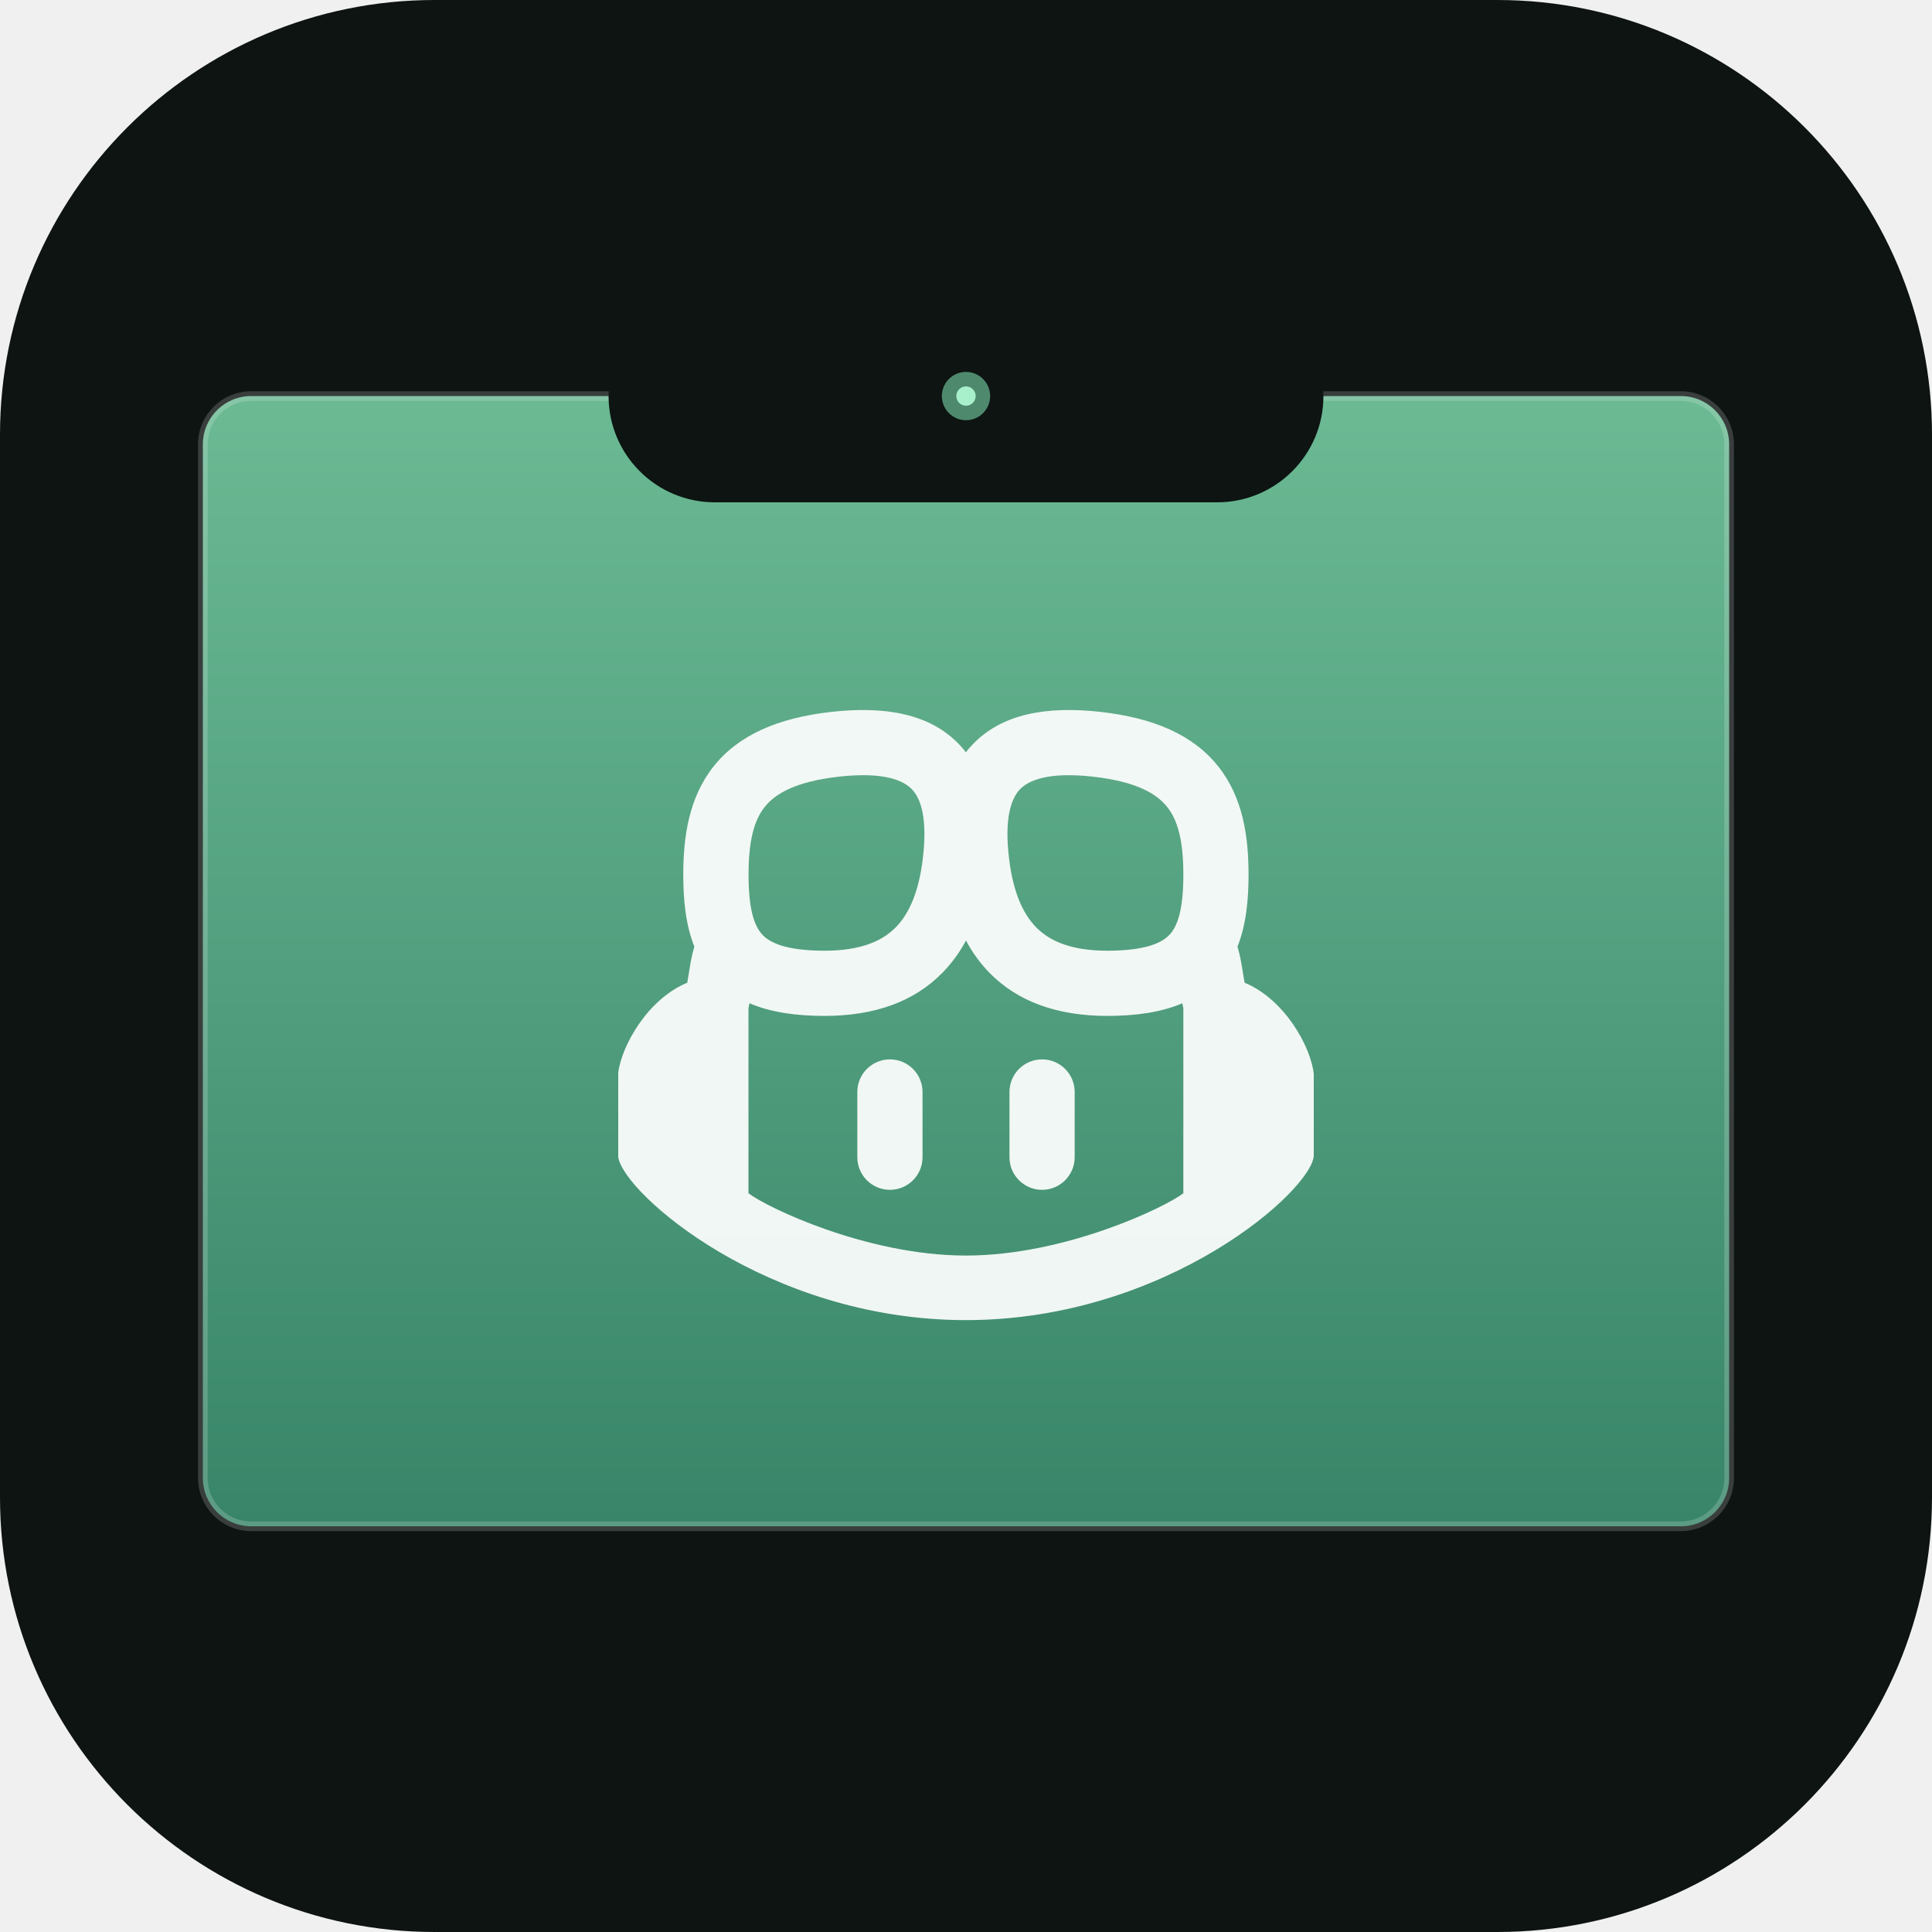
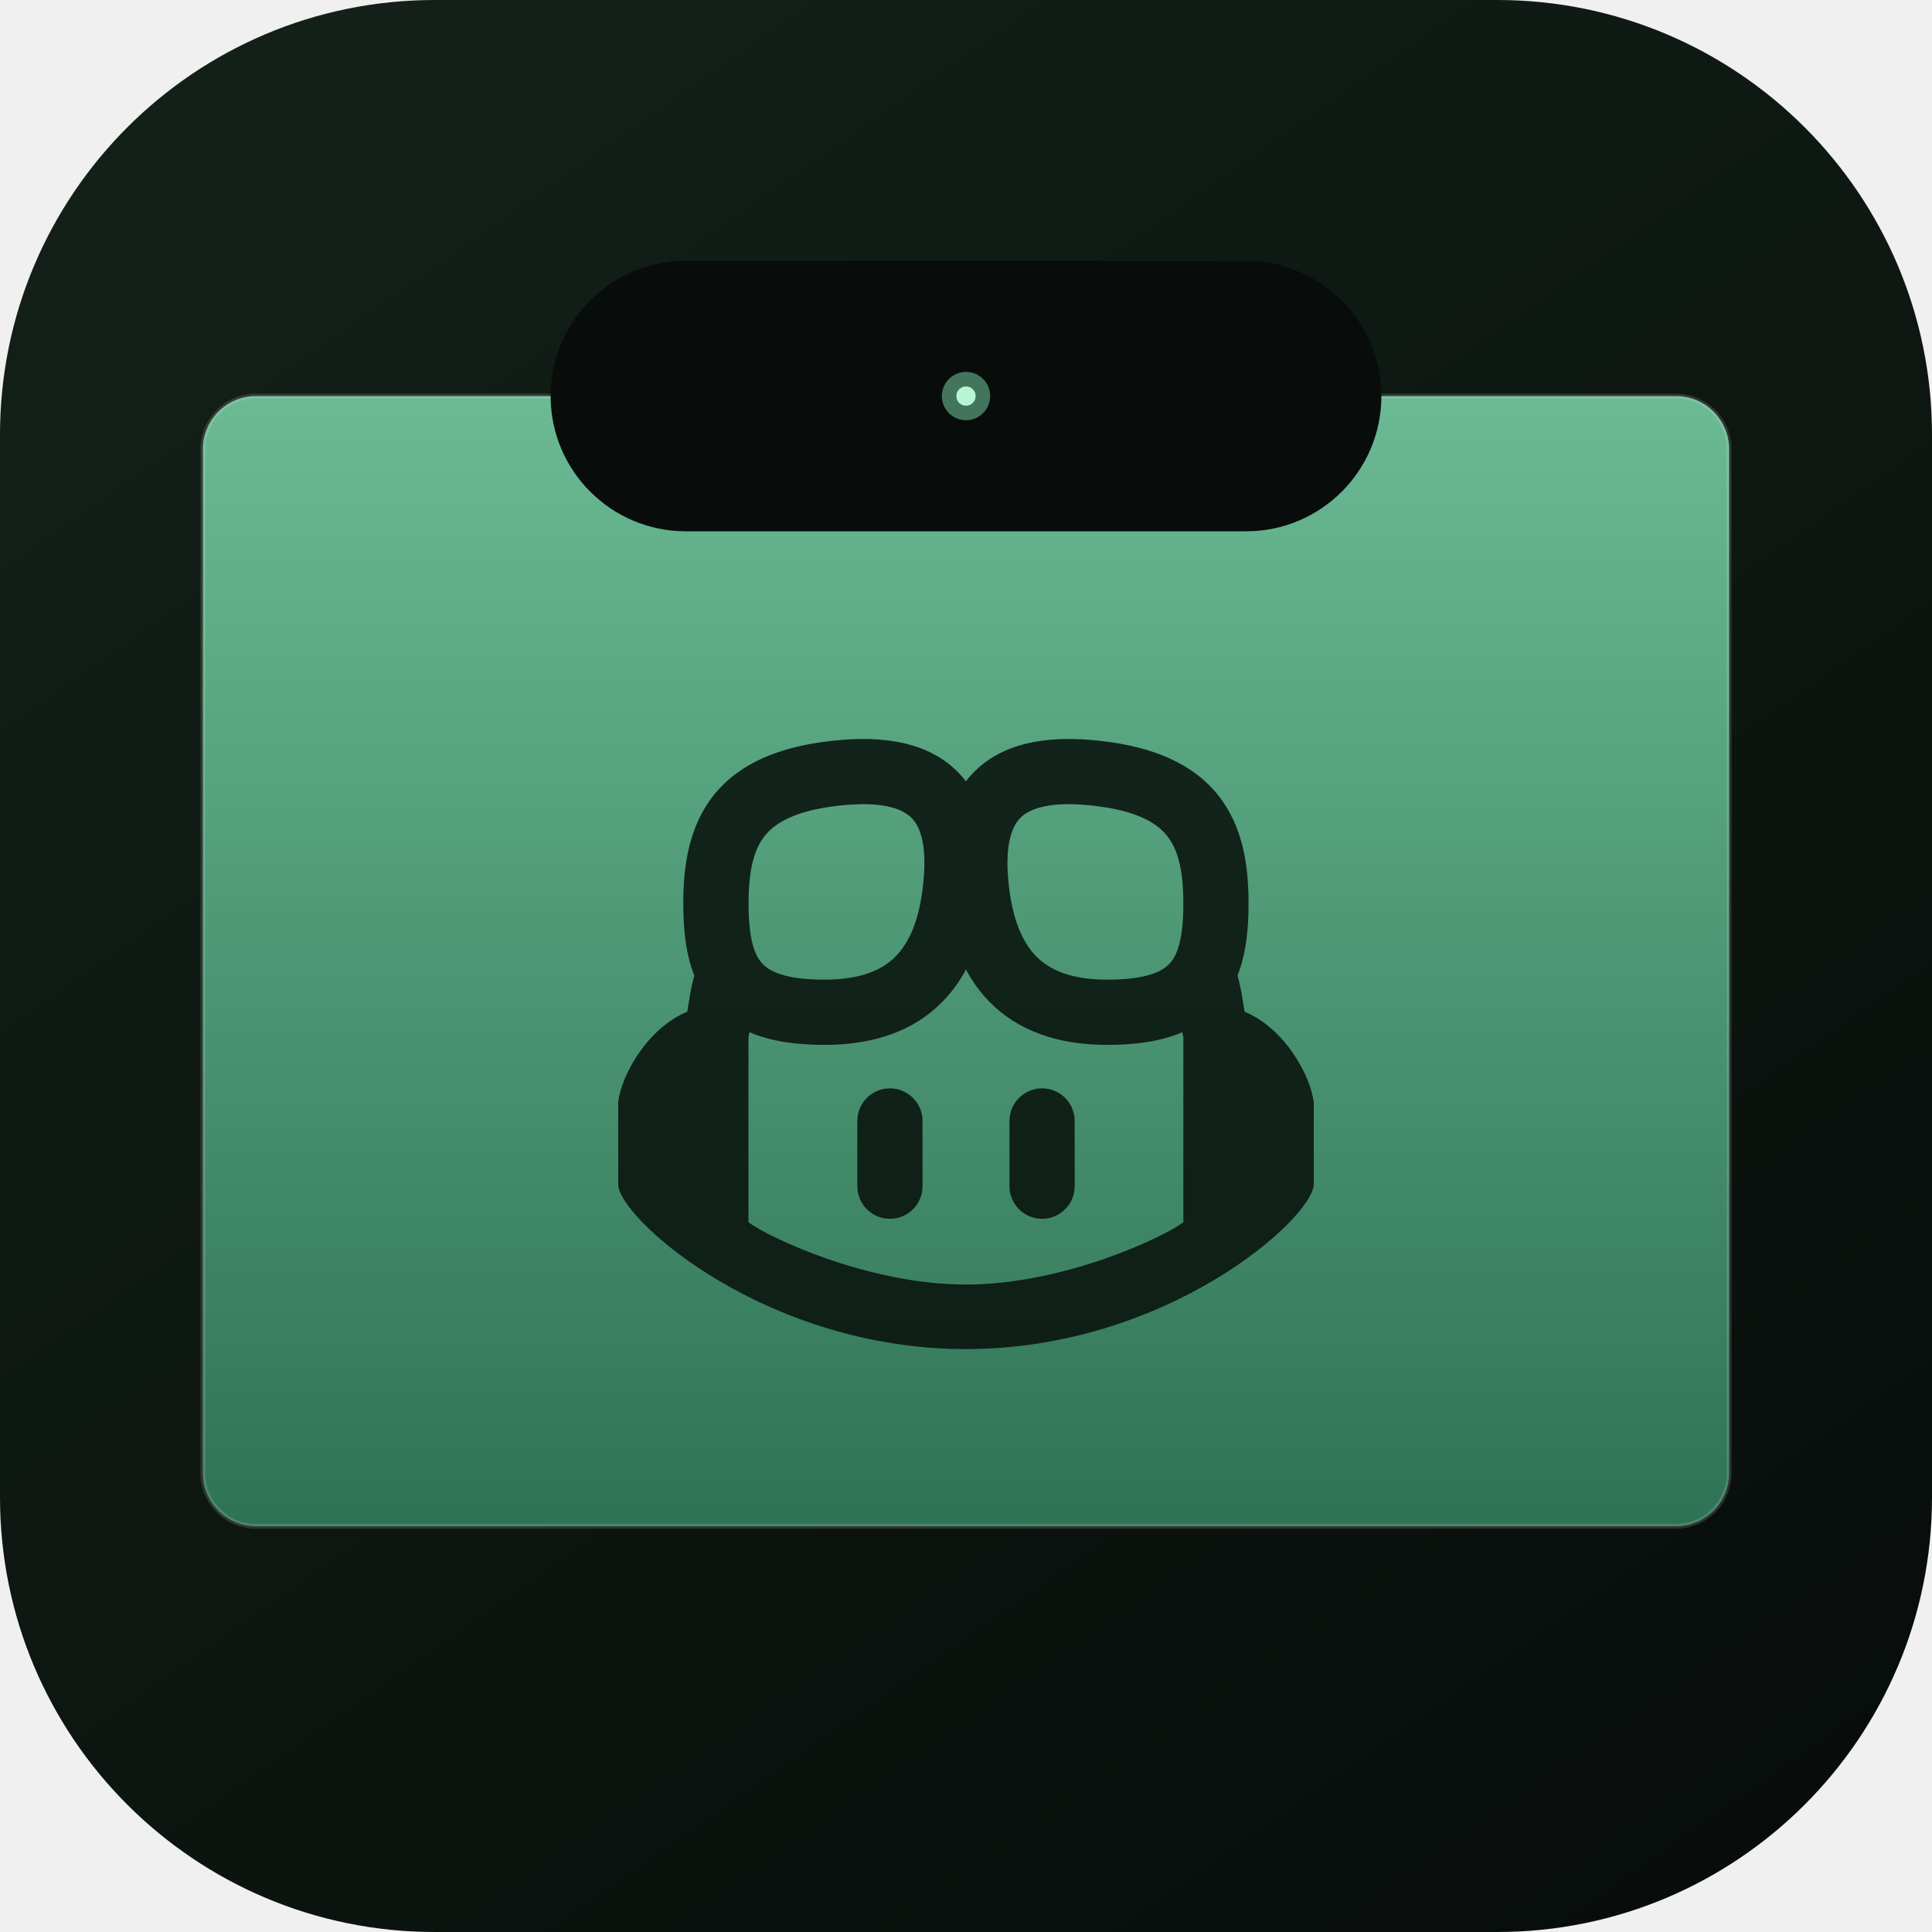
<svg xmlns="http://www.w3.org/2000/svg" viewBox="0 0 200 200" width="200" height="200">
  <defs>
+     <linearGradient id="bggrad" x1="15%" y1="0%" x2="85%" y2="100%">
+       <stop offset="0%" stop-color="#132018" />
+       <stop offset="100%" stop-color="#080D0B" />
+     </linearGradient>
    <linearGradient id="screenbg" x1="0%" y1="0%" x2="0%" y2="100%">
      <stop offset="0%" stop-color="#6BBA94" />
-       <stop offset="100%" stop-color="#388569" />
+       <stop offset="100%" stop-color="#2F7356" />
    </linearGradient>
  </defs>
-   <rect width="200" height="200" rx="45" ry="45" fill="#0D1412" />
-   <rect x="21" y="41" width="158" height="117" rx="5" fill="url(#screenbg)" />
-   <rect x="21" y="41" width="158" height="117" rx="5" fill="none" stroke="rgba(255,255,255,0.18)" stroke-width="1" />
-   <rect x="63" y="30" width="74" height="22" rx="11" fill="#0D1412" />
-   <circle cx="100" cy="41" r="2.5" fill="#6BBA94" opacity="0.7" />
-   <circle cx="100" cy="41" r="1" fill="#A8F0CC" />
-   <g transform="translate(64,69) scale(4.5)" fill="white" opacity="0.92">
+   <rect width="200" height="200" rx="45" ry="45" fill="url(#bggrad)" />
+   <rect x="21" y="41" width="158" height="117" rx="5.5" fill="url(#screenbg)" />
+   <rect x="21" y="41" width="158" height="117" rx="5.5" fill="none" stroke="rgba(255,255,255,0.14)" stroke-width="0.5" />
+   <rect x="57" y="27" width="86" height="28" rx="14" fill="#080D0B" />
+   <circle cx="100" cy="41" r="2.5" fill="#6BBA94" opacity="0.6" />
+   <circle cx="100" cy="41" r="1" fill="#B8F5D4" />
+   <g transform="translate(64,72) scale(4.5)" fill="#0A1510" opacity="0.90">
    <path d="M7.998 15.035c-4.562 0-7.873-2.914-7.998-3.749V9.338c.085-.628.677-1.686 1.588-2.065.013-.07.024-.143.036-.218.029-.183.06-.384.126-.612-.201-.508-.254-1.084-.254-1.656 0-.87.128-1.769.693-2.484.579-.733 1.494-1.124 2.724-1.261 1.206-.134 2.262.034 2.944.765.05.053.096.108.139.165.044-.057.094-.112.143-.165.682-.731 1.738-.899 2.944-.765 1.23.137 2.145.528 2.724 1.261.566.715.693 1.614.693 2.484 0 .572-.053 1.148-.254 1.656.066.228.098.429.126.612.012.076.024.148.037.218.924.385 1.522 1.471 1.591 2.095v1.872c0 .766-3.351 3.795-8.002 3.795Zm0-1.485c2.28 0 4.584-1.11 5.002-1.433V7.862l-.023-.116c-.49.21-1.075.291-1.727.291-1.146 0-2.059-.327-2.71-.991A3.222 3.222 0 0 1 8 6.303a3.24 3.24 0 0 1-.544.743c-.65.664-1.563.991-2.71.991-.652 0-1.236-.081-1.727-.291l-.023.116v4.255c.419.323 2.722 1.433 5.002 1.433ZM6.762 2.83c-.193-.206-.637-.413-1.682-.297-1.019.113-1.479.404-1.713.7-.247.312-.369.789-.369 1.554 0 .793.129 1.171.308 1.371.162.181.519.379 1.442.379.853 0 1.339-.235 1.638-.54.315-.322.527-.827.617-1.553.117-.935-.037-1.395-.241-1.614Zm4.155-.297c-1.044-.116-1.488.091-1.681.297-.204.219-.359.679-.242 1.614.091.726.303 1.231.618 1.553.299.305.784.54 1.638.54.922 0 1.28-.198 1.442-.379.179-.2.308-.578.308-1.371 0-.765-.123-1.242-.37-1.554-.233-.296-.693-.587-1.713-.7Z" />
    <path d="M6.25 9.037a.75.75 0 0 1 .75.75v1.501a.75.75 0 0 1-1.5 0V9.787a.75.75 0 0 1 .75-.75Zm4.25.75v1.501a.75.75 0 0 1-1.5 0V9.787a.75.75 0 0 1 1.5 0Z" />
  </g>
</svg>
